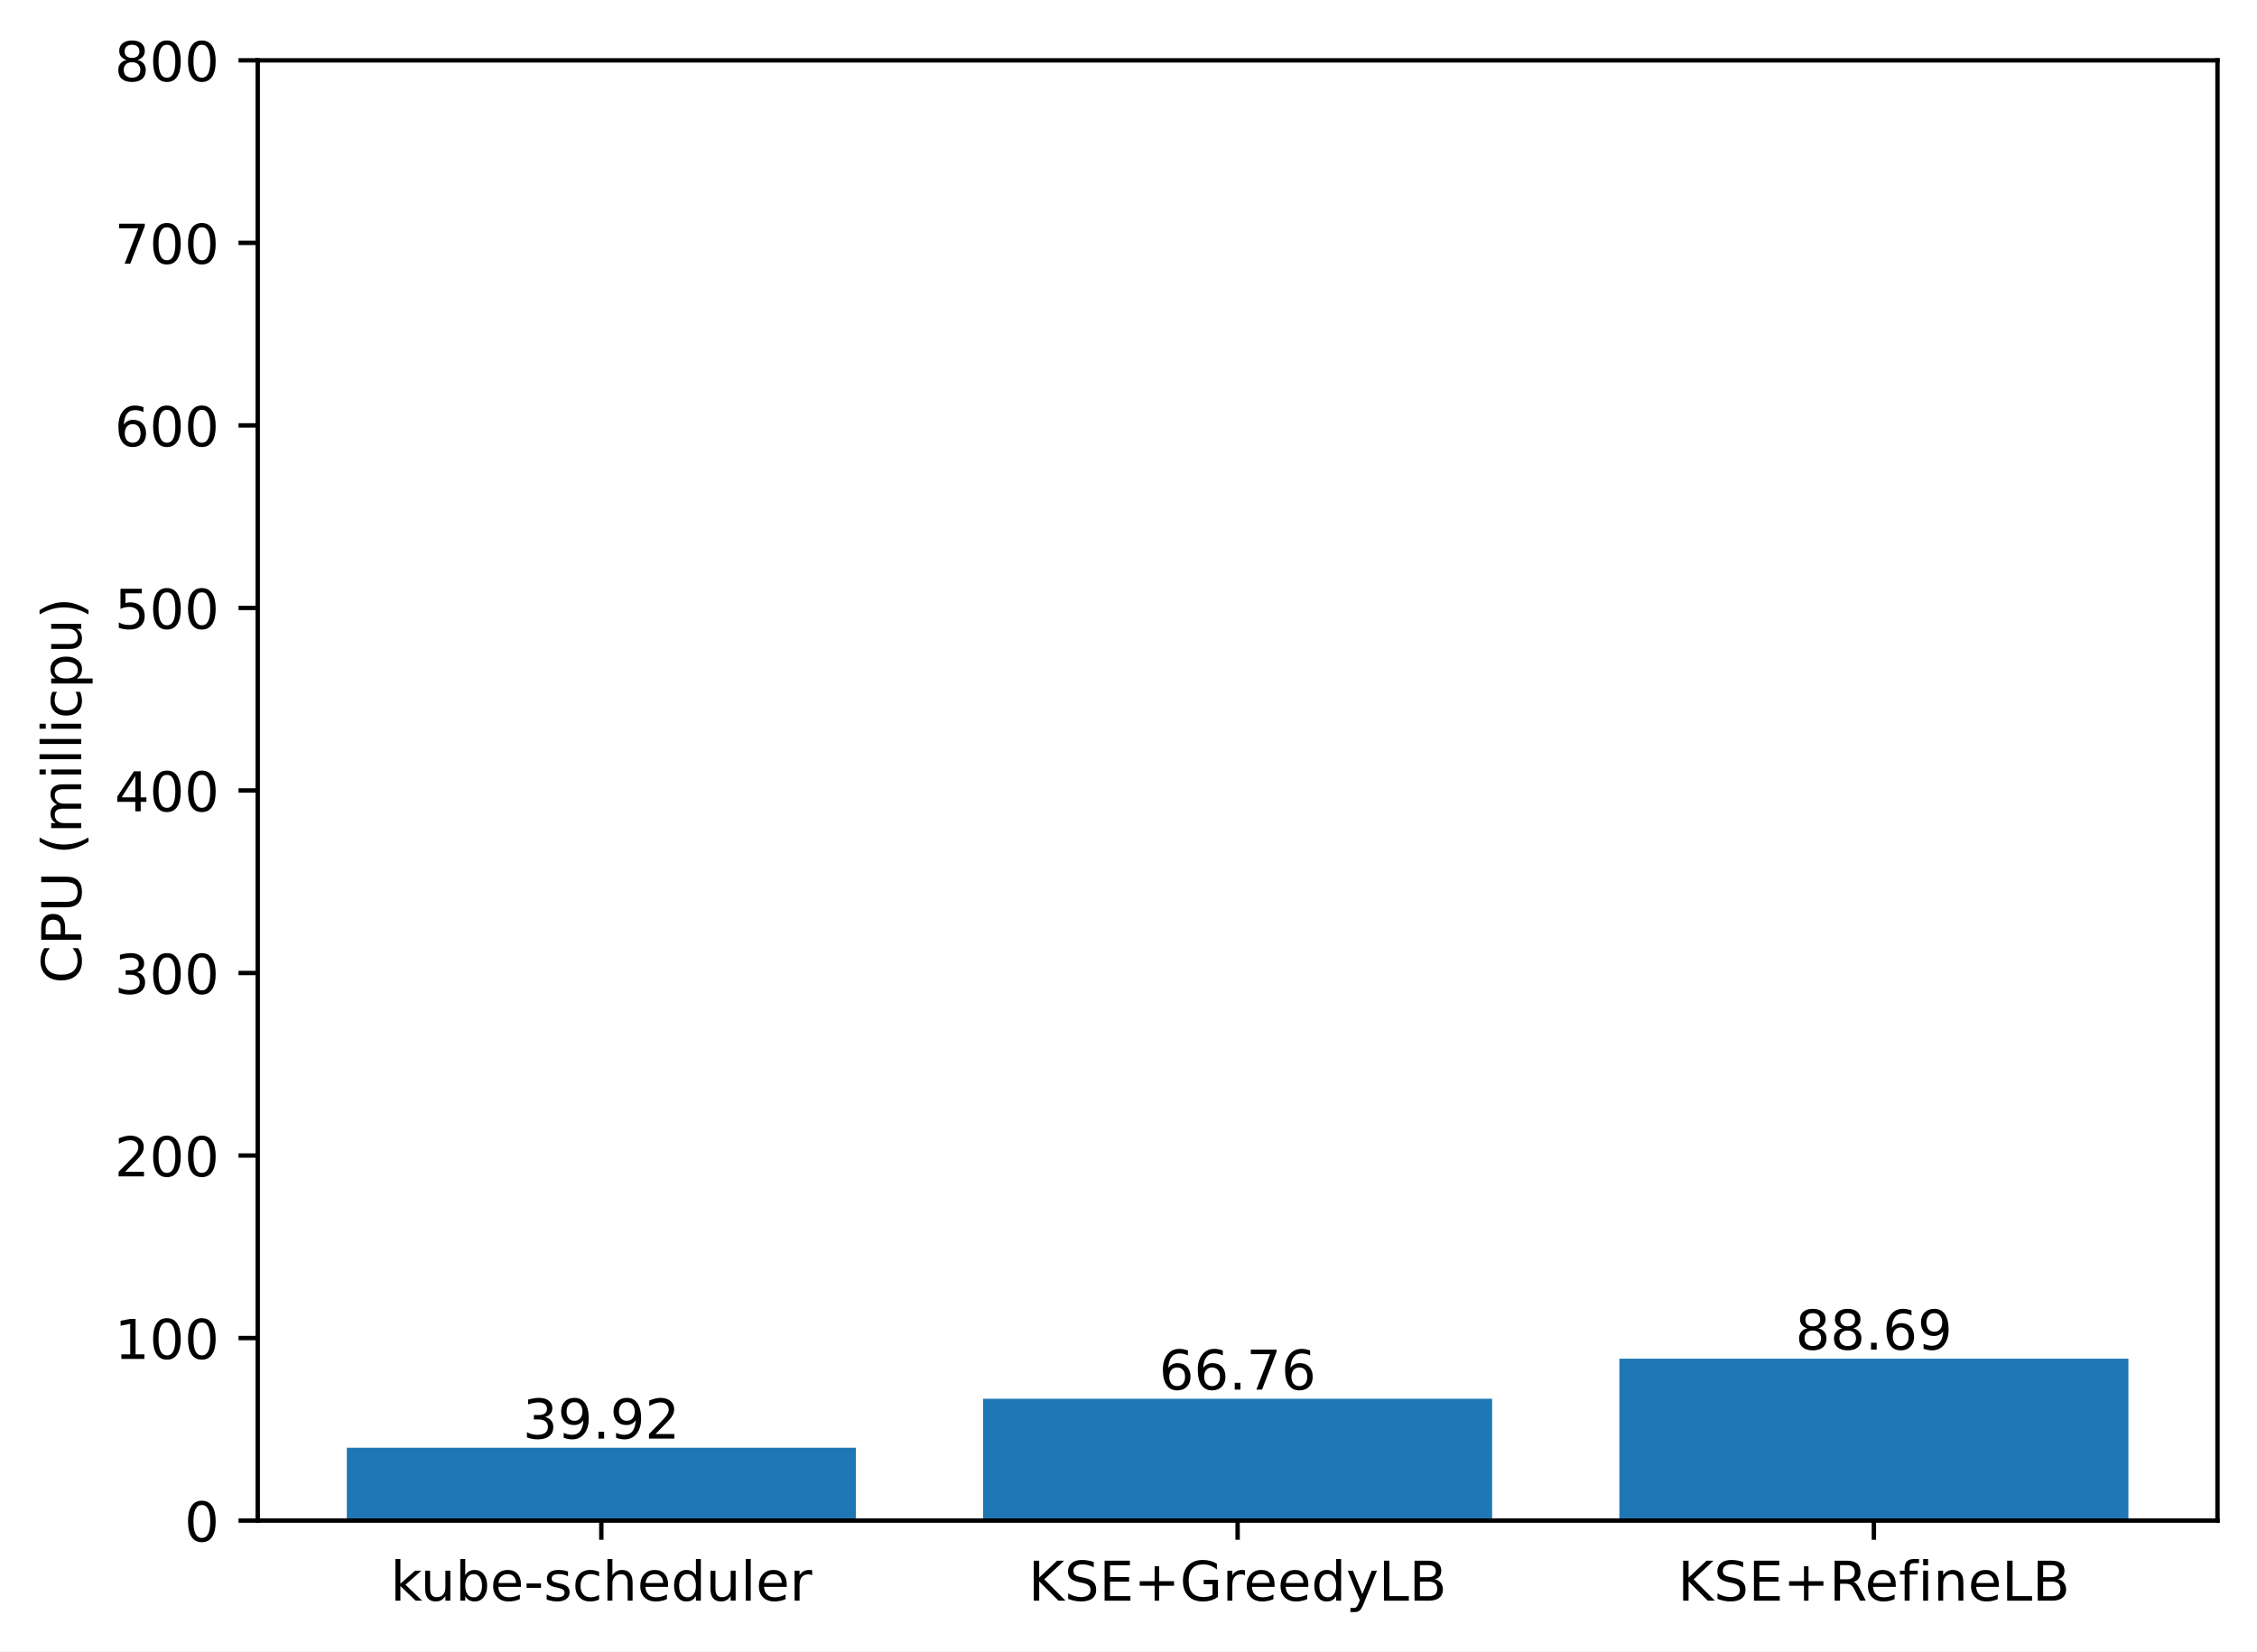
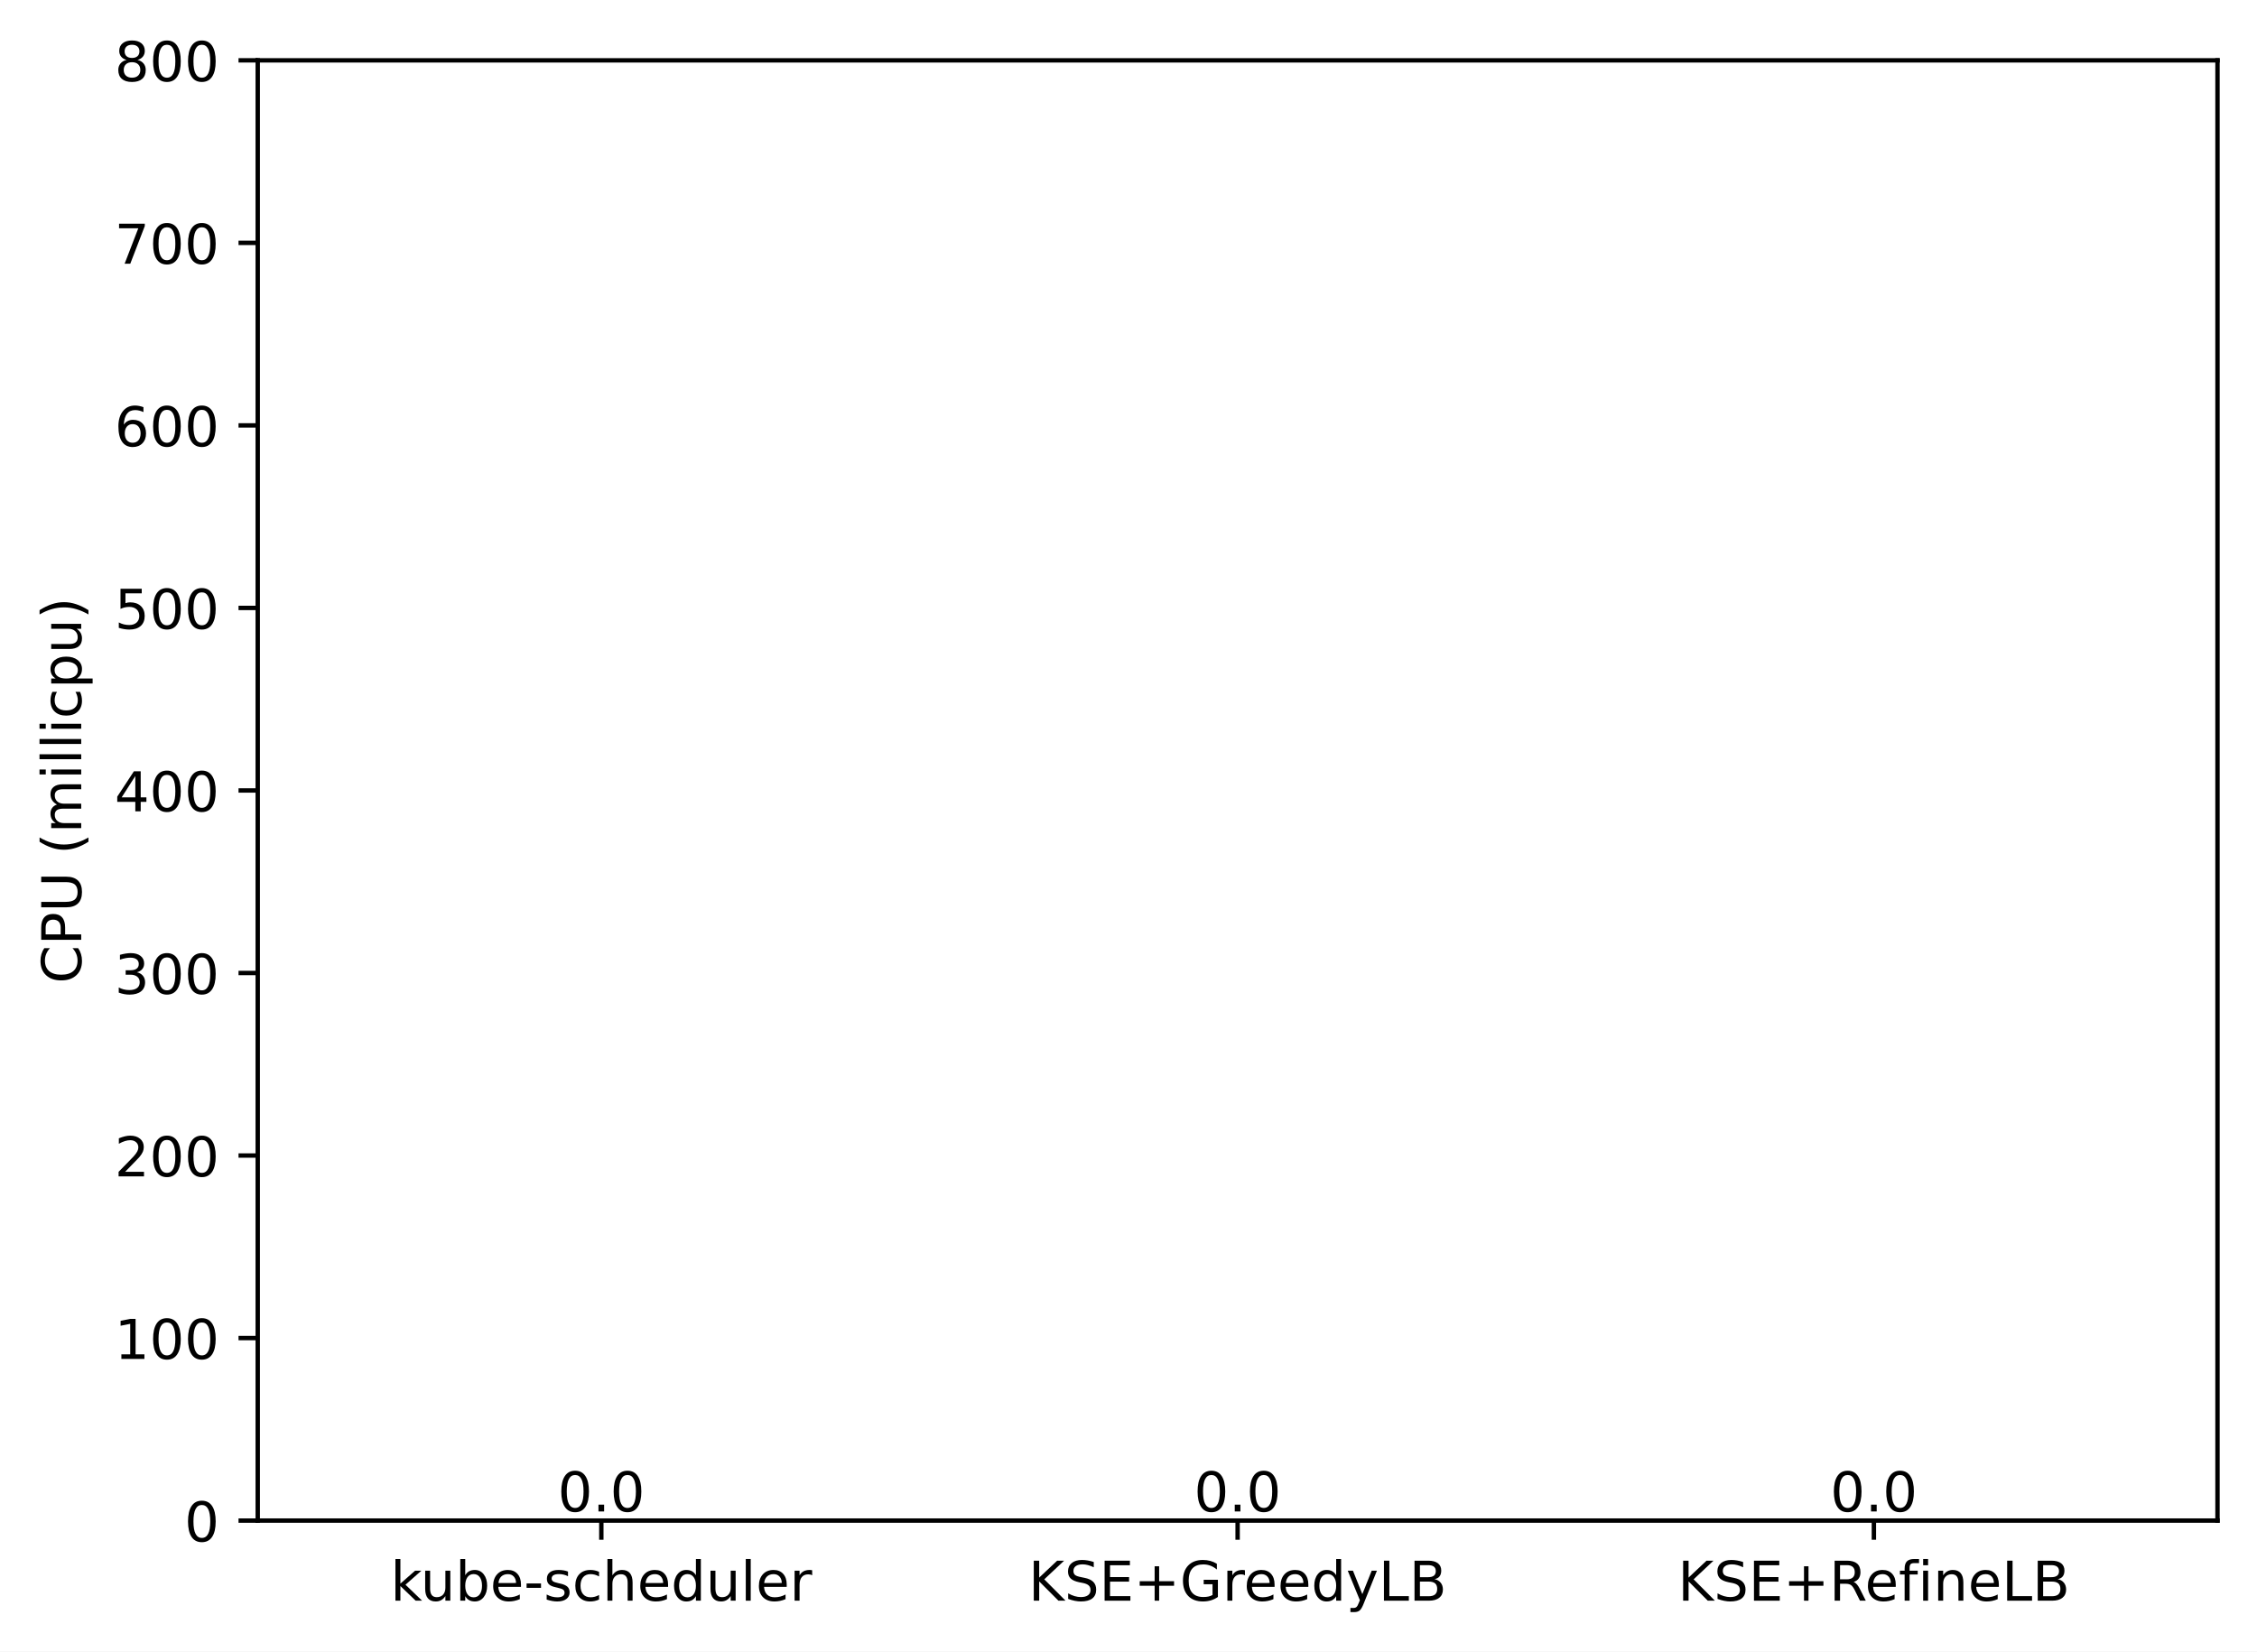
<svg xmlns="http://www.w3.org/2000/svg" xmlns:xlink="http://www.w3.org/1999/xlink" width="411.286pt" height="300.989pt" viewBox="0 0 411.286 300.989" version="1.1">
  <defs>
    <style type="text/css">*{stroke-linejoin: round; stroke-linecap: butt}</style>
  </defs>
  <g id="figure_1">
    <g id="patch_1">
      <path d="M 0 300.989  L 411.286 300.989  L 411.286 0  L 0 0  z " style="fill: #ffffff" />
    </g>
    <g id="axes_1">
      <g id="patch_2">
        <path d="M 46.966 277.111  L 404.086 277.111  L 404.086 10.999  L 46.966 10.999  z " style="fill: #ffffff" />
      </g>
      <g id="patch_3">
-         <path d="M 63.198 277.111  L 155.957 277.111  L 155.957 263.832  L 63.198 263.832  z " clip-path="url(#p7c33655fe7)" style="fill: #1f77b4" />
+         <path d="M 63.198 277.111  L 155.957 277.111  L 155.957 277.111  L 63.198 277.111  z " clip-path="url(#pe2cf76b6d6)" style="fill: #1f77b4" />
      </g>
      <g id="patch_4">
-         <path d="M 179.146 277.111  L 271.905 277.111  L 271.905 254.904  L 179.146 254.904  z " clip-path="url(#p7c33655fe7)" style="fill: #1f77b4" />
+         <path d="M 179.146 277.111  L 271.905 277.111  L 271.905 277.111  L 179.146 277.111  z " clip-path="url(#pe2cf76b6d6)" style="fill: #1f77b4" />
      </g>
      <g id="patch_5">
-         <path d="M 295.094 277.111  L 387.853 277.111  L 387.853 247.609  L 295.094 247.609  z " clip-path="url(#p7c33655fe7)" style="fill: #1f77b4" />
+         <path d="M 295.094 277.111  L 387.853 277.111  L 387.853 277.111  L 295.094 277.111  z " clip-path="url(#pe2cf76b6d6)" style="fill: #1f77b4" />
      </g>
      <g id="matplotlib.axis_1">
        <g id="xtick_1">
          <g id="line2d_1">
            <defs>
-               <path id="mb39ee05515" d="M 0 0  L 0 3.5  " style="stroke: #000000; stroke-width: 0.8" />
+               <path id="m9f2bfb592d" d="M 0 0  L 0 3.5  " style="stroke: #000000; stroke-width: 0.8" />
            </defs>
            <g>
-               <use xlink:href="#mb39ee05515" x="109.578" y="277.111" style="stroke: #000000; stroke-width: 0.8" />
+               <use xlink:href="#m9f2bfb592d" x="109.578" y="277.111" style="stroke: #000000; stroke-width: 0.8" />
            </g>
          </g>
          <g id="text_1">
            <g transform="translate(71.15179 291.7097)scale(0.1 -0.1)">
              <defs>
                <path id="DejaVuSans-6b" d="M 581 4863  L 1159 4863  L 1159 1991  L 2875 3500  L 3609 3500  L 1753 1863  L 3688 0  L 2938 0  L 1159 1709  L 1159 0  L 581 0  L 581 4863  z " transform="scale(0.015625)" />
                <path id="DejaVuSans-75" d="M 544 1381  L 544 3500  L 1119 3500  L 1119 1403  Q 1119 906 1312 657  Q 1506 409 1894 409  Q 2359 409 2629 706  Q 2900 1003 2900 1516  L 2900 3500  L 3475 3500  L 3475 0  L 2900 0  L 2900 538  Q 2691 219 2414 64  Q 2138 -91 1772 -91  Q 1169 -91 856 284  Q 544 659 544 1381  z M 1991 3584  L 1991 3584  z " transform="scale(0.015625)" />
                <path id="DejaVuSans-62" d="M 3116 1747  Q 3116 2381 2855 2742  Q 2594 3103 2138 3103  Q 1681 3103 1420 2742  Q 1159 2381 1159 1747  Q 1159 1113 1420 752  Q 1681 391 2138 391  Q 2594 391 2855 752  Q 3116 1113 3116 1747  z M 1159 2969  Q 1341 3281 1617 3432  Q 1894 3584 2278 3584  Q 2916 3584 3314 3078  Q 3713 2572 3713 1747  Q 3713 922 3314 415  Q 2916 -91 2278 -91  Q 1894 -91 1617 61  Q 1341 213 1159 525  L 1159 0  L 581 0  L 581 4863  L 1159 4863  L 1159 2969  z " transform="scale(0.015625)" />
                <path id="DejaVuSans-65" d="M 3597 1894  L 3597 1613  L 953 1613  Q 991 1019 1311 708  Q 1631 397 2203 397  Q 2534 397 2845 478  Q 3156 559 3463 722  L 3463 178  Q 3153 47 2828 -22  Q 2503 -91 2169 -91  Q 1331 -91 842 396  Q 353 884 353 1716  Q 353 2575 817 3079  Q 1281 3584 2069 3584  Q 2775 3584 3186 3129  Q 3597 2675 3597 1894  z M 3022 2063  Q 3016 2534 2758 2815  Q 2500 3097 2075 3097  Q 1594 3097 1305 2825  Q 1016 2553 972 2059  L 3022 2063  z " transform="scale(0.015625)" />
                <path id="DejaVuSans-2d" d="M 313 2009  L 1997 2009  L 1997 1497  L 313 1497  L 313 2009  z " transform="scale(0.015625)" />
                <path id="DejaVuSans-73" d="M 2834 3397  L 2834 2853  Q 2591 2978 2328 3040  Q 2066 3103 1784 3103  Q 1356 3103 1142 2972  Q 928 2841 928 2578  Q 928 2378 1081 2264  Q 1234 2150 1697 2047  L 1894 2003  Q 2506 1872 2764 1633  Q 3022 1394 3022 966  Q 3022 478 2636 193  Q 2250 -91 1575 -91  Q 1294 -91 989 -36  Q 684 19 347 128  L 347 722  Q 666 556 975 473  Q 1284 391 1588 391  Q 1994 391 2212 530  Q 2431 669 2431 922  Q 2431 1156 2273 1281  Q 2116 1406 1581 1522  L 1381 1569  Q 847 1681 609 1914  Q 372 2147 372 2553  Q 372 3047 722 3315  Q 1072 3584 1716 3584  Q 2034 3584 2315 3537  Q 2597 3491 2834 3397  z " transform="scale(0.015625)" />
                <path id="DejaVuSans-63" d="M 3122 3366  L 3122 2828  Q 2878 2963 2633 3030  Q 2388 3097 2138 3097  Q 1578 3097 1268 2742  Q 959 2388 959 1747  Q 959 1106 1268 751  Q 1578 397 2138 397  Q 2388 397 2633 464  Q 2878 531 3122 666  L 3122 134  Q 2881 22 2623 -34  Q 2366 -91 2075 -91  Q 1284 -91 818 406  Q 353 903 353 1747  Q 353 2603 823 3093  Q 1294 3584 2113 3584  Q 2378 3584 2631 3529  Q 2884 3475 3122 3366  z " transform="scale(0.015625)" />
                <path id="DejaVuSans-68" d="M 3513 2113  L 3513 0  L 2938 0  L 2938 2094  Q 2938 2591 2744 2837  Q 2550 3084 2163 3084  Q 1697 3084 1428 2787  Q 1159 2491 1159 1978  L 1159 0  L 581 0  L 581 4863  L 1159 4863  L 1159 2956  Q 1366 3272 1645 3428  Q 1925 3584 2291 3584  Q 2894 3584 3203 3211  Q 3513 2838 3513 2113  z " transform="scale(0.015625)" />
                <path id="DejaVuSans-64" d="M 2906 2969  L 2906 4863  L 3481 4863  L 3481 0  L 2906 0  L 2906 525  Q 2725 213 2448 61  Q 2172 -91 1784 -91  Q 1150 -91 751 415  Q 353 922 353 1747  Q 353 2572 751 3078  Q 1150 3584 1784 3584  Q 2172 3584 2448 3432  Q 2725 3281 2906 2969  z M 947 1747  Q 947 1113 1208 752  Q 1469 391 1925 391  Q 2381 391 2643 752  Q 2906 1113 2906 1747  Q 2906 2381 2643 2742  Q 2381 3103 1925 3103  Q 1469 3103 1208 2742  Q 947 2381 947 1747  z " transform="scale(0.015625)" />
                <path id="DejaVuSans-6c" d="M 603 4863  L 1178 4863  L 1178 0  L 603 0  L 603 4863  z " transform="scale(0.015625)" />
                <path id="DejaVuSans-72" d="M 2631 2963  Q 2534 3019 2420 3045  Q 2306 3072 2169 3072  Q 1681 3072 1420 2755  Q 1159 2438 1159 1844  L 1159 0  L 581 0  L 581 3500  L 1159 3500  L 1159 2956  Q 1341 3275 1631 3429  Q 1922 3584 2338 3584  Q 2397 3584 2469 3576  Q 2541 3569 2628 3553  L 2631 2963  z " transform="scale(0.015625)" />
              </defs>
              <use xlink:href="#DejaVuSans-6b" />
              <use xlink:href="#DejaVuSans-75" x="54.785" />
              <use xlink:href="#DejaVuSans-62" x="118.164" />
              <use xlink:href="#DejaVuSans-65" x="181.641" />
              <use xlink:href="#DejaVuSans-2d" x="243.164" />
              <use xlink:href="#DejaVuSans-73" x="279.248" />
              <use xlink:href="#DejaVuSans-63" x="331.348" />
              <use xlink:href="#DejaVuSans-68" x="386.328" />
              <use xlink:href="#DejaVuSans-65" x="449.707" />
              <use xlink:href="#DejaVuSans-64" x="511.23" />
              <use xlink:href="#DejaVuSans-75" x="574.707" />
              <use xlink:href="#DejaVuSans-6c" x="638.086" />
              <use xlink:href="#DejaVuSans-65" x="665.869" />
              <use xlink:href="#DejaVuSans-72" x="727.393" />
            </g>
          </g>
        </g>
        <g id="xtick_2">
          <g id="line2d_2">
            <g>
-               <use xlink:href="#mb39ee05515" x="225.526" y="277.111" style="stroke: #000000; stroke-width: 0.8" />
+               <use xlink:href="#m9f2bfb592d" x="225.526" y="277.111" style="stroke: #000000; stroke-width: 0.8" />
            </g>
          </g>
          <g id="text_2">
            <g transform="translate(187.403 291.7097)scale(0.1 -0.1)">
              <defs>
                <path id="DejaVuSans-4b" d="M 628 4666  L 1259 4666  L 1259 2694  L 3353 4666  L 4166 4666  L 1850 2491  L 4331 0  L 3500 0  L 1259 2247  L 1259 0  L 628 0  L 628 4666  z " transform="scale(0.015625)" />
                <path id="DejaVuSans-53" d="M 3425 4513  L 3425 3897  Q 3066 4069 2747 4153  Q 2428 4238 2131 4238  Q 1616 4238 1336 4038  Q 1056 3838 1056 3469  Q 1056 3159 1242 3001  Q 1428 2844 1947 2747  L 2328 2669  Q 3034 2534 3370 2195  Q 3706 1856 3706 1288  Q 3706 609 3251 259  Q 2797 -91 1919 -91  Q 1588 -91 1214 -16  Q 841 59 441 206  L 441 856  Q 825 641 1194 531  Q 1563 422 1919 422  Q 2459 422 2753 634  Q 3047 847 3047 1241  Q 3047 1584 2836 1778  Q 2625 1972 2144 2069  L 1759 2144  Q 1053 2284 737 2584  Q 422 2884 422 3419  Q 422 4038 858 4394  Q 1294 4750 2059 4750  Q 2388 4750 2728 4690  Q 3069 4631 3425 4513  z " transform="scale(0.015625)" />
                <path id="DejaVuSans-45" d="M 628 4666  L 3578 4666  L 3578 4134  L 1259 4134  L 1259 2753  L 3481 2753  L 3481 2222  L 1259 2222  L 1259 531  L 3634 531  L 3634 0  L 628 0  L 628 4666  z " transform="scale(0.015625)" />
                <path id="DejaVuSans-2b" d="M 2944 4013  L 2944 2272  L 4684 2272  L 4684 1741  L 2944 1741  L 2944 0  L 2419 0  L 2419 1741  L 678 1741  L 678 2272  L 2419 2272  L 2419 4013  L 2944 4013  z " transform="scale(0.015625)" />
                <path id="DejaVuSans-47" d="M 3809 666  L 3809 1919  L 2778 1919  L 2778 2438  L 4434 2438  L 4434 434  Q 4069 175 3628 42  Q 3188 -91 2688 -91  Q 1594 -91 976 548  Q 359 1188 359 2328  Q 359 3472 976 4111  Q 1594 4750 2688 4750  Q 3144 4750 3555 4637  Q 3966 4525 4313 4306  L 4313 3634  Q 3963 3931 3569 4081  Q 3175 4231 2741 4231  Q 1884 4231 1454 3753  Q 1025 3275 1025 2328  Q 1025 1384 1454 906  Q 1884 428 2741 428  Q 3075 428 3337 486  Q 3600 544 3809 666  z " transform="scale(0.015625)" />
                <path id="DejaVuSans-79" d="M 2059 -325  Q 1816 -950 1584 -1140  Q 1353 -1331 966 -1331  L 506 -1331  L 506 -850  L 844 -850  Q 1081 -850 1212 -737  Q 1344 -625 1503 -206  L 1606 56  L 191 3500  L 800 3500  L 1894 763  L 2988 3500  L 3597 3500  L 2059 -325  z " transform="scale(0.015625)" />
                <path id="DejaVuSans-4c" d="M 628 4666  L 1259 4666  L 1259 531  L 3531 531  L 3531 0  L 628 0  L 628 4666  z " transform="scale(0.015625)" />
                <path id="DejaVuSans-42" d="M 1259 2228  L 1259 519  L 2272 519  Q 2781 519 3026 730  Q 3272 941 3272 1375  Q 3272 1813 3026 2020  Q 2781 2228 2272 2228  L 1259 2228  z M 1259 4147  L 1259 2741  L 2194 2741  Q 2656 2741 2882 2914  Q 3109 3088 3109 3444  Q 3109 3797 2882 3972  Q 2656 4147 2194 4147  L 1259 4147  z M 628 4666  L 2241 4666  Q 2963 4666 3353 4366  Q 3744 4066 3744 3513  Q 3744 3084 3544 2831  Q 3344 2578 2956 2516  Q 3422 2416 3680 2098  Q 3938 1781 3938 1306  Q 3938 681 3513 340  Q 3088 0 2303 0  L 628 0  L 628 4666  z " transform="scale(0.015625)" />
              </defs>
              <use xlink:href="#DejaVuSans-4b" />
              <use xlink:href="#DejaVuSans-53" x="65.576" />
              <use xlink:href="#DejaVuSans-45" x="129.053" />
              <use xlink:href="#DejaVuSans-2b" x="192.236" />
              <use xlink:href="#DejaVuSans-47" x="276.025" />
              <use xlink:href="#DejaVuSans-72" x="353.516" />
              <use xlink:href="#DejaVuSans-65" x="392.379" />
              <use xlink:href="#DejaVuSans-65" x="453.902" />
              <use xlink:href="#DejaVuSans-64" x="515.426" />
              <use xlink:href="#DejaVuSans-79" x="578.902" />
              <use xlink:href="#DejaVuSans-4c" x="638.082" />
              <use xlink:href="#DejaVuSans-42" x="693.795" />
            </g>
          </g>
        </g>
        <g id="xtick_3">
          <g id="line2d_3">
            <g>
-               <use xlink:href="#mb39ee05515" x="341.474" y="277.111" style="stroke: #000000; stroke-width: 0.8" />
+               <use xlink:href="#m9f2bfb592d" x="341.474" y="277.111" style="stroke: #000000; stroke-width: 0.8" />
            </g>
          </g>
          <g id="text_3">
            <g transform="translate(305.7346 291.7097)scale(0.1 -0.1)">
              <defs>
                <path id="DejaVuSans-52" d="M 2841 2188  Q 3044 2119 3236 1894  Q 3428 1669 3622 1275  L 4263 0  L 3584 0  L 2988 1197  Q 2756 1666 2539 1819  Q 2322 1972 1947 1972  L 1259 1972  L 1259 0  L 628 0  L 628 4666  L 2053 4666  Q 2853 4666 3247 4331  Q 3641 3997 3641 3322  Q 3641 2881 3436 2590  Q 3231 2300 2841 2188  z M 1259 4147  L 1259 2491  L 2053 2491  Q 2509 2491 2742 2702  Q 2975 2913 2975 3322  Q 2975 3731 2742 3939  Q 2509 4147 2053 4147  L 1259 4147  z " transform="scale(0.015625)" />
                <path id="DejaVuSans-66" d="M 2375 4863  L 2375 4384  L 1825 4384  Q 1516 4384 1395 4259  Q 1275 4134 1275 3809  L 1275 3500  L 2222 3500  L 2222 3053  L 1275 3053  L 1275 0  L 697 0  L 697 3053  L 147 3053  L 147 3500  L 697 3500  L 697 3744  Q 697 4328 969 4595  Q 1241 4863 1831 4863  L 2375 4863  z " transform="scale(0.015625)" />
                <path id="DejaVuSans-69" d="M 603 3500  L 1178 3500  L 1178 0  L 603 0  L 603 3500  z M 603 4863  L 1178 4863  L 1178 4134  L 603 4134  L 603 4863  z " transform="scale(0.015625)" />
                <path id="DejaVuSans-6e" d="M 3513 2113  L 3513 0  L 2938 0  L 2938 2094  Q 2938 2591 2744 2837  Q 2550 3084 2163 3084  Q 1697 3084 1428 2787  Q 1159 2491 1159 1978  L 1159 0  L 581 0  L 581 3500  L 1159 3500  L 1159 2956  Q 1366 3272 1645 3428  Q 1925 3584 2291 3584  Q 2894 3584 3203 3211  Q 3513 2838 3513 2113  z " transform="scale(0.015625)" />
              </defs>
              <use xlink:href="#DejaVuSans-4b" />
              <use xlink:href="#DejaVuSans-53" x="65.576" />
              <use xlink:href="#DejaVuSans-45" x="129.053" />
              <use xlink:href="#DejaVuSans-2b" x="192.236" />
              <use xlink:href="#DejaVuSans-52" x="276.025" />
              <use xlink:href="#DejaVuSans-65" x="341.008" />
              <use xlink:href="#DejaVuSans-66" x="402.531" />
              <use xlink:href="#DejaVuSans-69" x="437.736" />
              <use xlink:href="#DejaVuSans-6e" x="465.52" />
              <use xlink:href="#DejaVuSans-65" x="528.898" />
              <use xlink:href="#DejaVuSans-4c" x="590.422" />
              <use xlink:href="#DejaVuSans-42" x="646.135" />
            </g>
          </g>
        </g>
      </g>
      <g id="matplotlib.axis_2">
        <g id="ytick_1">
          <g id="line2d_4">
            <defs>
-               <path id="m8f01f84056" d="M 0 0  L -3.5 0  " style="stroke: #000000; stroke-width: 0.8" />
+               <path id="m2263437657" d="M 0 0  L -3.5 0  " style="stroke: #000000; stroke-width: 0.8" />
            </defs>
            <g>
-               <use xlink:href="#m8f01f84056" x="46.966" y="277.111" style="stroke: #000000; stroke-width: 0.8" />
+               <use xlink:href="#m2263437657" x="46.966" y="277.111" style="stroke: #000000; stroke-width: 0.8" />
            </g>
          </g>
          <g id="text_4">
            <g transform="translate(33.60312 280.9104)scale(0.1 -0.1)">
              <defs>
                <path id="DejaVuSans-30" d="M 2034 4250  Q 1547 4250 1301 3770  Q 1056 3291 1056 2328  Q 1056 1369 1301 889  Q 1547 409 2034 409  Q 2525 409 2770 889  Q 3016 1369 3016 2328  Q 3016 3291 2770 3770  Q 2525 4250 2034 4250  z M 2034 4750  Q 2819 4750 3233 4129  Q 3647 3509 3647 2328  Q 3647 1150 3233 529  Q 2819 -91 2034 -91  Q 1250 -91 836 529  Q 422 1150 422 2328  Q 422 3509 836 4129  Q 1250 4750 2034 4750  z " transform="scale(0.015625)" />
              </defs>
              <use xlink:href="#DejaVuSans-30" />
            </g>
          </g>
        </g>
        <g id="ytick_2">
          <g id="line2d_5">
            <g>
-               <use xlink:href="#m8f01f84056" x="46.966" y="243.847" style="stroke: #000000; stroke-width: 0.8" />
+               <use xlink:href="#m2263437657" x="46.966" y="243.847" style="stroke: #000000; stroke-width: 0.8" />
            </g>
          </g>
          <g id="text_5">
            <g transform="translate(20.87813 247.6464)scale(0.1 -0.1)">
              <defs>
                <path id="DejaVuSans-31" d="M 794 531  L 1825 531  L 1825 4091  L 703 3866  L 703 4441  L 1819 4666  L 2450 4666  L 2450 531  L 3481 531  L 3481 0  L 794 0  L 794 531  z " transform="scale(0.015625)" />
              </defs>
              <use xlink:href="#DejaVuSans-31" />
              <use xlink:href="#DejaVuSans-30" x="63.623" />
              <use xlink:href="#DejaVuSans-30" x="127.246" />
            </g>
          </g>
        </g>
        <g id="ytick_3">
          <g id="line2d_6">
            <g>
-               <use xlink:href="#m8f01f84056" x="46.966" y="210.583" style="stroke: #000000; stroke-width: 0.8" />
+               <use xlink:href="#m2263437657" x="46.966" y="210.583" style="stroke: #000000; stroke-width: 0.8" />
            </g>
          </g>
          <g id="text_6">
            <g transform="translate(20.87813 214.3824)scale(0.1 -0.1)">
              <defs>
                <path id="DejaVuSans-32" d="M 1228 531  L 3431 531  L 3431 0  L 469 0  L 469 531  Q 828 903 1448 1529  Q 2069 2156 2228 2338  Q 2531 2678 2651 2914  Q 2772 3150 2772 3378  Q 2772 3750 2511 3984  Q 2250 4219 1831 4219  Q 1534 4219 1204 4116  Q 875 4013 500 3803  L 500 4441  Q 881 4594 1212 4672  Q 1544 4750 1819 4750  Q 2544 4750 2975 4387  Q 3406 4025 3406 3419  Q 3406 3131 3298 2873  Q 3191 2616 2906 2266  Q 2828 2175 2409 1742  Q 1991 1309 1228 531  z " transform="scale(0.015625)" />
              </defs>
              <use xlink:href="#DejaVuSans-32" />
              <use xlink:href="#DejaVuSans-30" x="63.623" />
              <use xlink:href="#DejaVuSans-30" x="127.246" />
            </g>
          </g>
        </g>
        <g id="ytick_4">
          <g id="line2d_7">
            <g>
-               <use xlink:href="#m8f01f84056" x="46.966" y="177.319" style="stroke: #000000; stroke-width: 0.8" />
+               <use xlink:href="#m2263437657" x="46.966" y="177.319" style="stroke: #000000; stroke-width: 0.8" />
            </g>
          </g>
          <g id="text_7">
            <g transform="translate(20.87813 181.1184)scale(0.1 -0.1)">
              <defs>
                <path id="DejaVuSans-33" d="M 2597 2516  Q 3050 2419 3304 2112  Q 3559 1806 3559 1356  Q 3559 666 3084 287  Q 2609 -91 1734 -91  Q 1441 -91 1130 -33  Q 819 25 488 141  L 488 750  Q 750 597 1062 519  Q 1375 441 1716 441  Q 2309 441 2620 675  Q 2931 909 2931 1356  Q 2931 1769 2642 2001  Q 2353 2234 1838 2234  L 1294 2234  L 1294 2753  L 1863 2753  Q 2328 2753 2575 2939  Q 2822 3125 2822 3475  Q 2822 3834 2567 4026  Q 2313 4219 1838 4219  Q 1578 4219 1281 4162  Q 984 4106 628 3988  L 628 4550  Q 988 4650 1302 4700  Q 1616 4750 1894 4750  Q 2613 4750 3031 4423  Q 3450 4097 3450 3541  Q 3450 3153 3228 2886  Q 3006 2619 2597 2516  z " transform="scale(0.015625)" />
              </defs>
              <use xlink:href="#DejaVuSans-33" />
              <use xlink:href="#DejaVuSans-30" x="63.623" />
              <use xlink:href="#DejaVuSans-30" x="127.246" />
            </g>
          </g>
        </g>
        <g id="ytick_5">
          <g id="line2d_8">
            <g>
-               <use xlink:href="#m8f01f84056" x="46.966" y="144.055" style="stroke: #000000; stroke-width: 0.8" />
+               <use xlink:href="#m2263437657" x="46.966" y="144.055" style="stroke: #000000; stroke-width: 0.8" />
            </g>
          </g>
          <g id="text_8">
            <g transform="translate(20.87813 147.8544)scale(0.1 -0.1)">
              <defs>
                <path id="DejaVuSans-34" d="M 2419 4116  L 825 1625  L 2419 1625  L 2419 4116  z M 2253 4666  L 3047 4666  L 3047 1625  L 3713 1625  L 3713 1100  L 3047 1100  L 3047 0  L 2419 0  L 2419 1100  L 313 1100  L 313 1709  L 2253 4666  z " transform="scale(0.015625)" />
              </defs>
              <use xlink:href="#DejaVuSans-34" />
              <use xlink:href="#DejaVuSans-30" x="63.623" />
              <use xlink:href="#DejaVuSans-30" x="127.246" />
            </g>
          </g>
        </g>
        <g id="ytick_6">
          <g id="line2d_9">
            <g>
-               <use xlink:href="#m8f01f84056" x="46.966" y="110.791" style="stroke: #000000; stroke-width: 0.8" />
+               <use xlink:href="#m2263437657" x="46.966" y="110.791" style="stroke: #000000; stroke-width: 0.8" />
            </g>
          </g>
          <g id="text_9">
            <g transform="translate(20.87813 114.5904)scale(0.1 -0.1)">
              <defs>
                <path id="DejaVuSans-35" d="M 691 4666  L 3169 4666  L 3169 4134  L 1269 4134  L 1269 2991  Q 1406 3038 1543 3061  Q 1681 3084 1819 3084  Q 2600 3084 3056 2656  Q 3513 2228 3513 1497  Q 3513 744 3044 326  Q 2575 -91 1722 -91  Q 1428 -91 1123 -41  Q 819 9 494 109  L 494 744  Q 775 591 1075 516  Q 1375 441 1709 441  Q 2250 441 2565 725  Q 2881 1009 2881 1497  Q 2881 1984 2565 2268  Q 2250 2553 1709 2553  Q 1456 2553 1204 2497  Q 953 2441 691 2322  L 691 4666  z " transform="scale(0.015625)" />
              </defs>
              <use xlink:href="#DejaVuSans-35" />
              <use xlink:href="#DejaVuSans-30" x="63.623" />
              <use xlink:href="#DejaVuSans-30" x="127.246" />
            </g>
          </g>
        </g>
        <g id="ytick_7">
          <g id="line2d_10">
            <g>
-               <use xlink:href="#m8f01f84056" x="46.966" y="77.527" style="stroke: #000000; stroke-width: 0.8" />
+               <use xlink:href="#m2263437657" x="46.966" y="77.527" style="stroke: #000000; stroke-width: 0.8" />
            </g>
          </g>
          <g id="text_10">
            <g transform="translate(20.87813 81.32644)scale(0.1 -0.1)">
              <defs>
                <path id="DejaVuSans-36" d="M 2113 2584  Q 1688 2584 1439 2293  Q 1191 2003 1191 1497  Q 1191 994 1439 701  Q 1688 409 2113 409  Q 2538 409 2786 701  Q 3034 994 3034 1497  Q 3034 2003 2786 2293  Q 2538 2584 2113 2584  z M 3366 4563  L 3366 3988  Q 3128 4100 2886 4159  Q 2644 4219 2406 4219  Q 1781 4219 1451 3797  Q 1122 3375 1075 2522  Q 1259 2794 1537 2939  Q 1816 3084 2150 3084  Q 2853 3084 3261 2657  Q 3669 2231 3669 1497  Q 3669 778 3244 343  Q 2819 -91 2113 -91  Q 1303 -91 875 529  Q 447 1150 447 2328  Q 447 3434 972 4092  Q 1497 4750 2381 4750  Q 2619 4750 2861 4703  Q 3103 4656 3366 4563  z " transform="scale(0.015625)" />
              </defs>
              <use xlink:href="#DejaVuSans-36" />
              <use xlink:href="#DejaVuSans-30" x="63.623" />
              <use xlink:href="#DejaVuSans-30" x="127.246" />
            </g>
          </g>
        </g>
        <g id="ytick_8">
          <g id="line2d_11">
            <g>
-               <use xlink:href="#m8f01f84056" x="46.966" y="44.263" style="stroke: #000000; stroke-width: 0.8" />
+               <use xlink:href="#m2263437657" x="46.966" y="44.263" style="stroke: #000000; stroke-width: 0.8" />
            </g>
          </g>
          <g id="text_11">
            <g transform="translate(20.87813 48.06244)scale(0.1 -0.1)">
              <defs>
                <path id="DejaVuSans-37" d="M 525 4666  L 3525 4666  L 3525 4397  L 1831 0  L 1172 0  L 2766 4134  L 525 4134  L 525 4666  z " transform="scale(0.015625)" />
              </defs>
              <use xlink:href="#DejaVuSans-37" />
              <use xlink:href="#DejaVuSans-30" x="63.623" />
              <use xlink:href="#DejaVuSans-30" x="127.246" />
            </g>
          </g>
        </g>
        <g id="ytick_9">
          <g id="line2d_12">
            <g>
-               <use xlink:href="#m8f01f84056" x="46.966" y="10.999" style="stroke: #000000; stroke-width: 0.8" />
+               <use xlink:href="#m2263437657" x="46.966" y="10.999" style="stroke: #000000; stroke-width: 0.8" />
            </g>
          </g>
          <g id="text_12">
            <g transform="translate(20.87813 14.79844)scale(0.1 -0.1)">
              <defs>
                <path id="DejaVuSans-38" d="M 2034 2216  Q 1584 2216 1326 1975  Q 1069 1734 1069 1313  Q 1069 891 1326 650  Q 1584 409 2034 409  Q 2484 409 2743 651  Q 3003 894 3003 1313  Q 3003 1734 2745 1975  Q 2488 2216 2034 2216  z M 1403 2484  Q 997 2584 770 2862  Q 544 3141 544 3541  Q 544 4100 942 4425  Q 1341 4750 2034 4750  Q 2731 4750 3128 4425  Q 3525 4100 3525 3541  Q 3525 3141 3298 2862  Q 3072 2584 2669 2484  Q 3125 2378 3379 2068  Q 3634 1759 3634 1313  Q 3634 634 3220 271  Q 2806 -91 2034 -91  Q 1263 -91 848 271  Q 434 634 434 1313  Q 434 1759 690 2068  Q 947 2378 1403 2484  z M 1172 3481  Q 1172 3119 1398 2916  Q 1625 2713 2034 2713  Q 2441 2713 2670 2916  Q 2900 3119 2900 3481  Q 2900 3844 2670 4047  Q 2441 4250 2034 4250  Q 1625 4250 1398 4047  Q 1172 3844 1172 3481  z " transform="scale(0.015625)" />
              </defs>
              <use xlink:href="#DejaVuSans-38" />
              <use xlink:href="#DejaVuSans-30" x="63.623" />
              <use xlink:href="#DejaVuSans-30" x="127.246" />
            </g>
          </g>
        </g>
        <g id="text_13">
          <g transform="translate(14.79844 179.2302)rotate(-90)scale(0.1 -0.1)">
            <defs>
              <path id="DejaVuSans-43" d="M 4122 4306  L 4122 3641  Q 3803 3938 3442 4084  Q 3081 4231 2675 4231  Q 1875 4231 1450 3742  Q 1025 3253 1025 2328  Q 1025 1406 1450 917  Q 1875 428 2675 428  Q 3081 428 3442 575  Q 3803 722 4122 1019  L 4122 359  Q 3791 134 3420 21  Q 3050 -91 2638 -91  Q 1578 -91 968 557  Q 359 1206 359 2328  Q 359 3453 968 4101  Q 1578 4750 2638 4750  Q 3056 4750 3426 4639  Q 3797 4528 4122 4306  z " transform="scale(0.015625)" />
              <path id="DejaVuSans-50" d="M 1259 4147  L 1259 2394  L 2053 2394  Q 2494 2394 2734 2622  Q 2975 2850 2975 3272  Q 2975 3691 2734 3919  Q 2494 4147 2053 4147  L 1259 4147  z M 628 4666  L 2053 4666  Q 2838 4666 3239 4311  Q 3641 3956 3641 3272  Q 3641 2581 3239 2228  Q 2838 1875 2053 1875  L 1259 1875  L 1259 0  L 628 0  L 628 4666  z " transform="scale(0.015625)" />
              <path id="DejaVuSans-55" d="M 556 4666  L 1191 4666  L 1191 1831  Q 1191 1081 1462 751  Q 1734 422 2344 422  Q 2950 422 3222 751  Q 3494 1081 3494 1831  L 3494 4666  L 4128 4666  L 4128 1753  Q 4128 841 3676 375  Q 3225 -91 2344 -91  Q 1459 -91 1007 375  Q 556 841 556 1753  L 556 4666  z " transform="scale(0.015625)" />
              <path id="DejaVuSans-20" transform="scale(0.015625)" />
              <path id="DejaVuSans-28" d="M 1984 4856  Q 1566 4138 1362 3434  Q 1159 2731 1159 2009  Q 1159 1288 1364 580  Q 1569 -128 1984 -844  L 1484 -844  Q 1016 -109 783 600  Q 550 1309 550 2009  Q 550 2706 781 3412  Q 1013 4119 1484 4856  L 1984 4856  z " transform="scale(0.015625)" />
              <path id="DejaVuSans-6d" d="M 3328 2828  Q 3544 3216 3844 3400  Q 4144 3584 4550 3584  Q 5097 3584 5394 3201  Q 5691 2819 5691 2113  L 5691 0  L 5113 0  L 5113 2094  Q 5113 2597 4934 2840  Q 4756 3084 4391 3084  Q 3944 3084 3684 2787  Q 3425 2491 3425 1978  L 3425 0  L 2847 0  L 2847 2094  Q 2847 2600 2669 2842  Q 2491 3084 2119 3084  Q 1678 3084 1418 2786  Q 1159 2488 1159 1978  L 1159 0  L 581 0  L 581 3500  L 1159 3500  L 1159 2956  Q 1356 3278 1631 3431  Q 1906 3584 2284 3584  Q 2666 3584 2933 3390  Q 3200 3197 3328 2828  z " transform="scale(0.015625)" />
              <path id="DejaVuSans-70" d="M 1159 525  L 1159 -1331  L 581 -1331  L 581 3500  L 1159 3500  L 1159 2969  Q 1341 3281 1617 3432  Q 1894 3584 2278 3584  Q 2916 3584 3314 3078  Q 3713 2572 3713 1747  Q 3713 922 3314 415  Q 2916 -91 2278 -91  Q 1894 -91 1617 61  Q 1341 213 1159 525  z M 3116 1747  Q 3116 2381 2855 2742  Q 2594 3103 2138 3103  Q 1681 3103 1420 2742  Q 1159 2381 1159 1747  Q 1159 1113 1420 752  Q 1681 391 2138 391  Q 2594 391 2855 752  Q 3116 1113 3116 1747  z " transform="scale(0.015625)" />
              <path id="DejaVuSans-29" d="M 513 4856  L 1013 4856  Q 1481 4119 1714 3412  Q 1947 2706 1947 2009  Q 1947 1309 1714 600  Q 1481 -109 1013 -844  L 513 -844  Q 928 -128 1133 580  Q 1338 1288 1338 2009  Q 1338 2731 1133 3434  Q 928 4138 513 4856  z " transform="scale(0.015625)" />
            </defs>
            <use xlink:href="#DejaVuSans-43" />
            <use xlink:href="#DejaVuSans-50" x="69.824" />
            <use xlink:href="#DejaVuSans-55" x="130.127" />
            <use xlink:href="#DejaVuSans-20" x="203.32" />
            <use xlink:href="#DejaVuSans-28" x="235.107" />
            <use xlink:href="#DejaVuSans-6d" x="274.121" />
            <use xlink:href="#DejaVuSans-69" x="371.533" />
            <use xlink:href="#DejaVuSans-6c" x="399.316" />
            <use xlink:href="#DejaVuSans-6c" x="427.1" />
            <use xlink:href="#DejaVuSans-69" x="454.883" />
            <use xlink:href="#DejaVuSans-63" x="482.666" />
            <use xlink:href="#DejaVuSans-70" x="537.646" />
            <use xlink:href="#DejaVuSans-75" x="601.123" />
            <use xlink:href="#DejaVuSans-29" x="664.502" />
          </g>
        </g>
      </g>
      <g id="patch_6">
        <path d="M 46.966 277.111  L 46.966 10.999  " style="fill: none; stroke: #000000; stroke-width: 0.8; stroke-linejoin: miter; stroke-linecap: square" />
      </g>
      <g id="patch_7">
        <path d="M 404.086 277.111  L 404.086 10.999  " style="fill: none; stroke: #000000; stroke-width: 0.8; stroke-linejoin: miter; stroke-linecap: square" />
      </g>
      <g id="patch_8">
        <path d="M 46.966 277.111  L 404.086 277.111  " style="fill: none; stroke: #000000; stroke-width: 0.8; stroke-linejoin: miter; stroke-linecap: square" />
      </g>
      <g id="patch_9">
        <path d="M 46.966 10.999  L 404.086 10.999  " style="fill: none; stroke: #000000; stroke-width: 0.8; stroke-linejoin: miter; stroke-linecap: square" />
      </g>
      <g id="text_14">
-         <g transform="translate(95.26351 262.169)scale(0.1 -0.1)">
+         <g transform="translate(101.626 275.448)scale(0.1 -0.1)">
          <defs>
-             <path id="DejaVuSans-39" d="M 703 97  L 703 672  Q 941 559 1184 500  Q 1428 441 1663 441  Q 2288 441 2617 861  Q 2947 1281 2994 2138  Q 2813 1869 2534 1725  Q 2256 1581 1919 1581  Q 1219 1581 811 2004  Q 403 2428 403 3163  Q 403 3881 828 4315  Q 1253 4750 1959 4750  Q 2769 4750 3195 4129  Q 3622 3509 3622 2328  Q 3622 1225 3098 567  Q 2575 -91 1691 -91  Q 1453 -91 1209 -44  Q 966 3 703 97  z M 1959 2075  Q 2384 2075 2632 2365  Q 2881 2656 2881 3163  Q 2881 3666 2632 3958  Q 2384 4250 1959 4250  Q 1534 4250 1286 3958  Q 1038 3666 1038 3163  Q 1038 2656 1286 2365  Q 1534 2075 1959 2075  z " transform="scale(0.015625)" />
            <path id="DejaVuSans-2e" d="M 684 794  L 1344 794  L 1344 0  L 684 0  L 684 794  z " transform="scale(0.015625)" />
          </defs>
-           <use xlink:href="#DejaVuSans-33" />
-           <use xlink:href="#DejaVuSans-39" x="63.623" />
-           <use xlink:href="#DejaVuSans-2e" x="127.246" />
-           <use xlink:href="#DejaVuSans-39" x="159.033" />
-           <use xlink:href="#DejaVuSans-32" x="222.656" />
+           <use xlink:href="#DejaVuSans-30" />
+           <use xlink:href="#DejaVuSans-2e" x="63.623" />
+           <use xlink:href="#DejaVuSans-30" x="95.41" />
        </g>
      </g>
      <g id="text_15">
-         <g transform="translate(211.2116 253.241)scale(0.1 -0.1)">
-           <use xlink:href="#DejaVuSans-36" />
-           <use xlink:href="#DejaVuSans-36" x="63.623" />
-           <use xlink:href="#DejaVuSans-2e" x="127.246" />
-           <use xlink:href="#DejaVuSans-37" x="159.033" />
-           <use xlink:href="#DejaVuSans-36" x="222.656" />
+         <g transform="translate(217.5741 275.448)scale(0.1 -0.1)">
+           <use xlink:href="#DejaVuSans-30" />
+           <use xlink:href="#DejaVuSans-2e" x="63.623" />
+           <use xlink:href="#DejaVuSans-30" x="95.41" />
        </g>
      </g>
      <g id="text_16">
-         <g transform="translate(327.1596 245.9462)scale(0.1 -0.1)">
-           <use xlink:href="#DejaVuSans-38" />
-           <use xlink:href="#DejaVuSans-38" x="63.623" />
-           <use xlink:href="#DejaVuSans-2e" x="127.246" />
-           <use xlink:href="#DejaVuSans-36" x="159.033" />
-           <use xlink:href="#DejaVuSans-39" x="222.656" />
+         <g transform="translate(333.5221 275.448)scale(0.1 -0.1)">
+           <use xlink:href="#DejaVuSans-30" />
+           <use xlink:href="#DejaVuSans-2e" x="63.623" />
+           <use xlink:href="#DejaVuSans-30" x="95.41" />
        </g>
      </g>
    </g>
  </g>
  <defs>
-     <clipPath id="p7c33655fe7">
+     <clipPath id="pe2cf76b6d6">
      <rect x="46.966" y="10.999" width="357.12" height="266.112" />
    </clipPath>
  </defs>
</svg>
